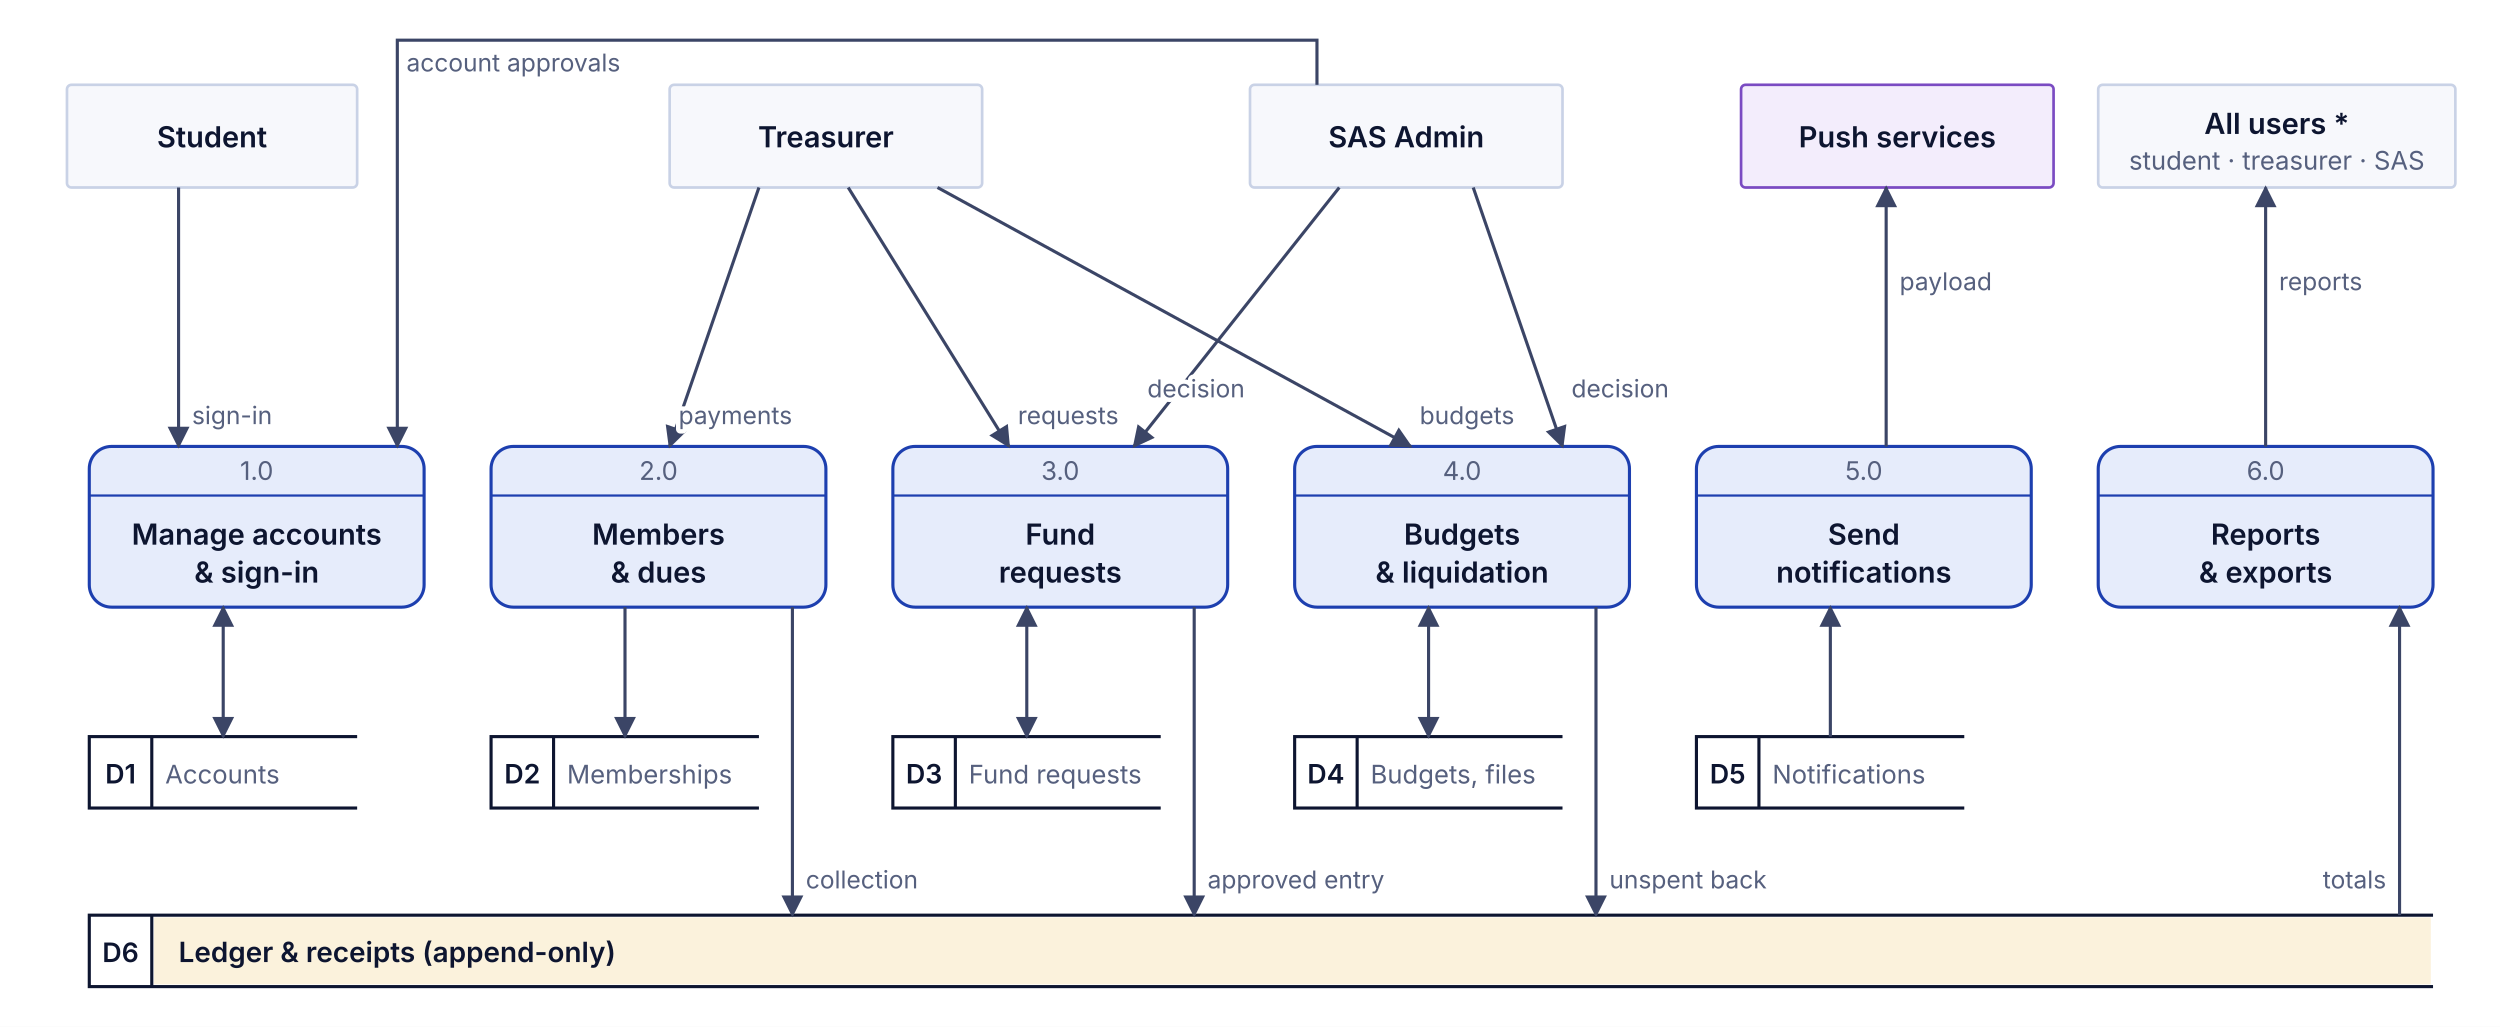
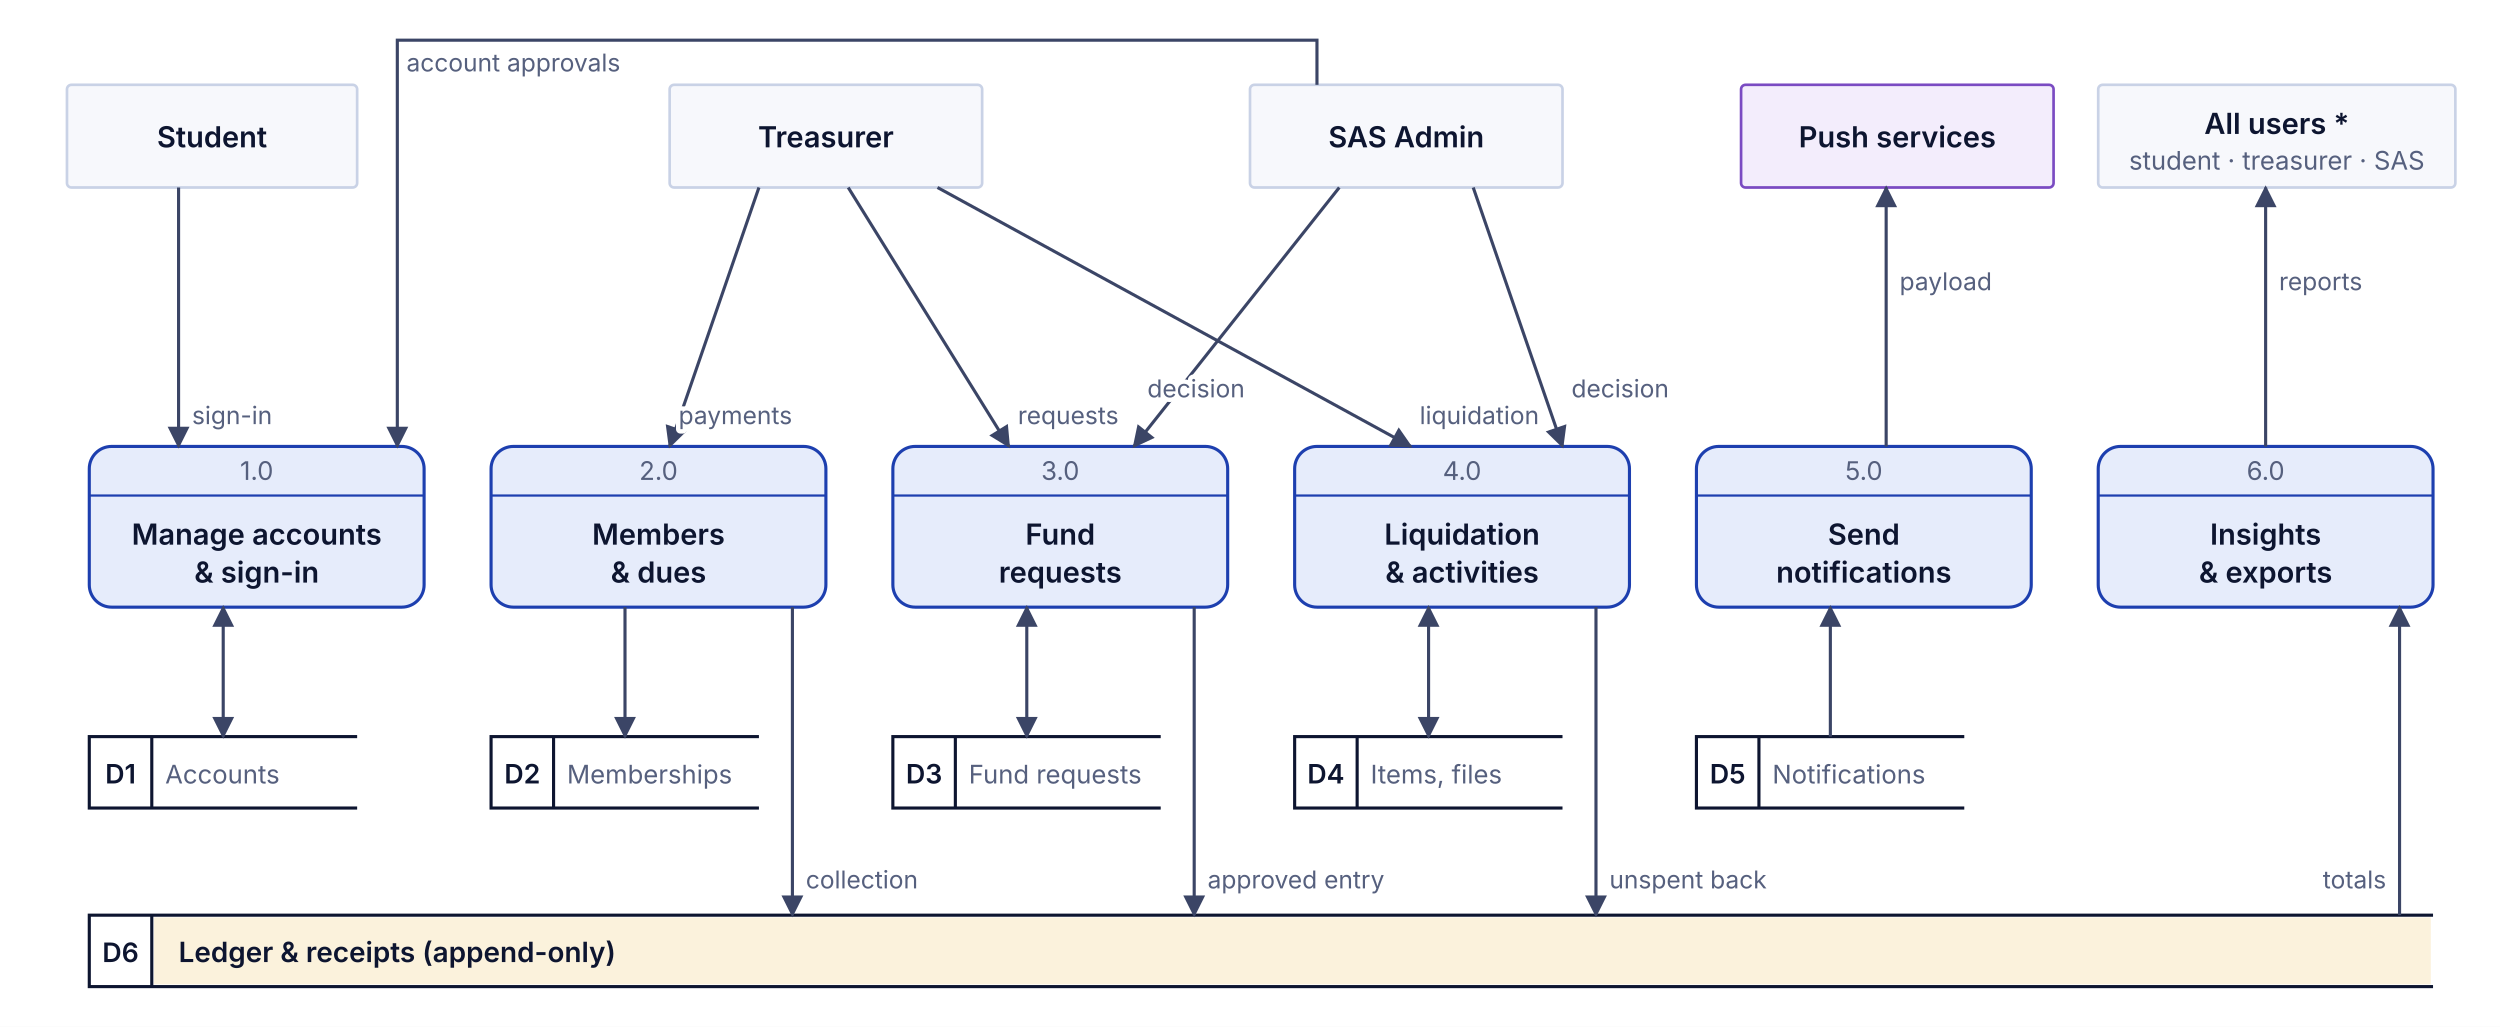
- <svg xmlns="http://www.w3.org/2000/svg" viewBox="0 0 1120 460" role="img" aria-label="Level 1 data flow: six processes (accounts, members and dues, fund requests, budgets and liquidation, notifications, reports) between external entities on top and data stores below; the ledger store receives collections, approved entries and returned cash, and feeds reports." width="1120" height="460">
+ <svg xmlns="http://www.w3.org/2000/svg" viewBox="0 0 1120 460" role="img" aria-label="Level 1 data flow: six processes (accounts, members and dues, fund requests, liquidation, notifications, Insights and exports) between external entities on top and data stores below; the ledger store receives collections, approved entries and returned cash, and feeds reports." width="1120" height="460">
  <defs>
    <marker id="a5" viewBox="0 0 10 10" refX="9" refY="5" markerWidth="7" markerHeight="7" orient="auto-start-reverse">
      <path d="M0,0 L10,5 L0,10 z" fill="rgb(59, 69, 102)" fill-opacity="1" stroke="none" stroke-width="1px" stroke-dasharray="none" stroke-linejoin="miter" stroke-linecap="butt" stroke-opacity="1" opacity="1" font-size="15px" font-weight="400" />
    </marker>
  </defs>
  <rect x="0" y="0" width="1120" height="460" fill="#FFFFFF" />
  <rect x="30" y="38" width="130" height="46" rx="2" fill="rgb(247, 248, 252)" fill-opacity="1" stroke="rgb(201, 210, 230)" stroke-width="1.2px" stroke-dasharray="none" stroke-linejoin="miter" stroke-linecap="butt" stroke-opacity="1" opacity="1" font-size="15px" font-weight="400" />
  <text x="95" y="66" text-anchor="middle" fill="rgb(13, 21, 48)" fill-opacity="1" stroke="none" stroke-width="1px" stroke-dasharray="none" stroke-linejoin="miter" stroke-linecap="butt" stroke-opacity="1" opacity="1" font-size="13px" font-weight="600" font-family="Inter, Arial, Helvetica, sans-serif">Student</text>
  <rect x="300" y="38" width="140" height="46" rx="2" fill="rgb(247, 248, 252)" fill-opacity="1" stroke="rgb(201, 210, 230)" stroke-width="1.2px" stroke-dasharray="none" stroke-linejoin="miter" stroke-linecap="butt" stroke-opacity="1" opacity="1" font-size="15px" font-weight="400" />
  <text x="370" y="66" text-anchor="middle" fill="rgb(13, 21, 48)" fill-opacity="1" stroke="none" stroke-width="1px" stroke-dasharray="none" stroke-linejoin="miter" stroke-linecap="butt" stroke-opacity="1" opacity="1" font-size="13px" font-weight="600" font-family="Inter, Arial, Helvetica, sans-serif">Treasurer</text>
  <rect x="560" y="38" width="140" height="46" rx="2" fill="rgb(247, 248, 252)" fill-opacity="1" stroke="rgb(201, 210, 230)" stroke-width="1.2px" stroke-dasharray="none" stroke-linejoin="miter" stroke-linecap="butt" stroke-opacity="1" opacity="1" font-size="15px" font-weight="400" />
  <text x="630" y="66" text-anchor="middle" fill="rgb(13, 21, 48)" fill-opacity="1" stroke="none" stroke-width="1px" stroke-dasharray="none" stroke-linejoin="miter" stroke-linecap="butt" stroke-opacity="1" opacity="1" font-size="13px" font-weight="600" font-family="Inter, Arial, Helvetica, sans-serif">SAS Admin</text>
  <rect x="780" y="38" width="140" height="46" rx="2" fill="rgb(243, 237, 252)" fill-opacity="1" stroke="rgb(122, 75, 194)" stroke-width="1.2px" stroke-dasharray="none" stroke-linejoin="miter" stroke-linecap="butt" stroke-opacity="1" opacity="1" font-size="15px" font-weight="400" />
  <text x="850" y="66" text-anchor="middle" fill="rgb(13, 21, 48)" fill-opacity="1" stroke="none" stroke-width="1px" stroke-dasharray="none" stroke-linejoin="miter" stroke-linecap="butt" stroke-opacity="1" opacity="1" font-size="13px" font-weight="600" font-family="Inter, Arial, Helvetica, sans-serif">Push services</text>
  <rect x="940" y="38" width="160" height="46" rx="2" fill="rgb(247, 248, 252)" fill-opacity="1" stroke="rgb(201, 210, 230)" stroke-width="1.2px" stroke-dasharray="none" stroke-linejoin="miter" stroke-linecap="butt" stroke-opacity="1" opacity="1" font-size="15px" font-weight="400" />
  <text x="1020" y="60" text-anchor="middle" fill="rgb(13, 21, 48)" fill-opacity="1" stroke="none" stroke-width="1px" stroke-dasharray="none" stroke-linejoin="miter" stroke-linecap="butt" stroke-opacity="1" opacity="1" font-size="13px" font-weight="600" font-family="Inter, Arial, Helvetica, sans-serif">All users *</text>
  <text x="1020" y="76" text-anchor="middle" fill="rgb(86, 96, 126)" fill-opacity="1" stroke="none" stroke-width="1px" stroke-dasharray="none" stroke-linejoin="miter" stroke-linecap="butt" stroke-opacity="1" opacity="1" font-size="11.5px" font-weight="400" font-family="Inter, Arial, Helvetica, sans-serif">student · treasurer · SAS</text>
  <g>
    <rect x="40" y="200" width="150" height="72" rx="10" fill="rgb(230, 236, 251)" fill-opacity="1" stroke="rgb(29, 63, 175)" stroke-width="1.4px" stroke-dasharray="none" stroke-linejoin="miter" stroke-linecap="butt" stroke-opacity="1" opacity="1" font-size="15px" font-weight="400" />
    <line x1="40" y1="222" x2="190" y2="222" stroke="rgb(29, 63, 175)" fill="rgb(0, 0, 0)" fill-opacity="1" stroke-width="1px" stroke-dasharray="none" stroke-linejoin="miter" stroke-linecap="butt" stroke-opacity="1" opacity="1" font-size="15px" font-weight="400" />
    <text x="115" y="215" text-anchor="middle" fill="rgb(86, 96, 126)" fill-opacity="1" stroke="none" stroke-width="1px" stroke-dasharray="none" stroke-linejoin="miter" stroke-linecap="butt" stroke-opacity="1" opacity="1" font-size="11.5px" font-weight="400" font-family="Inter, Arial, Helvetica, sans-serif">1.0</text>
    <text x="115" y="244" text-anchor="middle" fill="rgb(13, 21, 48)" fill-opacity="1" stroke="none" stroke-width="1px" stroke-dasharray="none" stroke-linejoin="miter" stroke-linecap="butt" stroke-opacity="1" opacity="1" font-size="13px" font-weight="600" font-family="Inter, Arial, Helvetica, sans-serif">Manage accounts</text>
    <text x="115" y="261" text-anchor="middle" fill="rgb(13, 21, 48)" fill-opacity="1" stroke="none" stroke-width="1px" stroke-dasharray="none" stroke-linejoin="miter" stroke-linecap="butt" stroke-opacity="1" opacity="1" font-size="13px" font-weight="600" font-family="Inter, Arial, Helvetica, sans-serif">&amp; sign-in</text>
    <rect x="220" y="200" width="150" height="72" rx="10" fill="rgb(230, 236, 251)" fill-opacity="1" stroke="rgb(29, 63, 175)" stroke-width="1.4px" stroke-dasharray="none" stroke-linejoin="miter" stroke-linecap="butt" stroke-opacity="1" opacity="1" font-size="15px" font-weight="400" />
    <line x1="220" y1="222" x2="370" y2="222" stroke="rgb(29, 63, 175)" fill="rgb(0, 0, 0)" fill-opacity="1" stroke-width="1px" stroke-dasharray="none" stroke-linejoin="miter" stroke-linecap="butt" stroke-opacity="1" opacity="1" font-size="15px" font-weight="400" />
    <text x="295" y="215" text-anchor="middle" fill="rgb(86, 96, 126)" fill-opacity="1" stroke="none" stroke-width="1px" stroke-dasharray="none" stroke-linejoin="miter" stroke-linecap="butt" stroke-opacity="1" opacity="1" font-size="11.5px" font-weight="400" font-family="Inter, Arial, Helvetica, sans-serif">2.0</text>
    <text x="295" y="244" text-anchor="middle" fill="rgb(13, 21, 48)" fill-opacity="1" stroke="none" stroke-width="1px" stroke-dasharray="none" stroke-linejoin="miter" stroke-linecap="butt" stroke-opacity="1" opacity="1" font-size="13px" font-weight="600" font-family="Inter, Arial, Helvetica, sans-serif">Members</text>
    <text x="295" y="261" text-anchor="middle" fill="rgb(13, 21, 48)" fill-opacity="1" stroke="none" stroke-width="1px" stroke-dasharray="none" stroke-linejoin="miter" stroke-linecap="butt" stroke-opacity="1" opacity="1" font-size="13px" font-weight="600" font-family="Inter, Arial, Helvetica, sans-serif">&amp; dues</text>
    <rect x="400" y="200" width="150" height="72" rx="10" fill="rgb(230, 236, 251)" fill-opacity="1" stroke="rgb(29, 63, 175)" stroke-width="1.4px" stroke-dasharray="none" stroke-linejoin="miter" stroke-linecap="butt" stroke-opacity="1" opacity="1" font-size="15px" font-weight="400" />
    <line x1="400" y1="222" x2="550" y2="222" stroke="rgb(29, 63, 175)" fill="rgb(0, 0, 0)" fill-opacity="1" stroke-width="1px" stroke-dasharray="none" stroke-linejoin="miter" stroke-linecap="butt" stroke-opacity="1" opacity="1" font-size="15px" font-weight="400" />
    <text x="475" y="215" text-anchor="middle" fill="rgb(86, 96, 126)" fill-opacity="1" stroke="none" stroke-width="1px" stroke-dasharray="none" stroke-linejoin="miter" stroke-linecap="butt" stroke-opacity="1" opacity="1" font-size="11.5px" font-weight="400" font-family="Inter, Arial, Helvetica, sans-serif">3.0</text>
    <text x="475" y="244" text-anchor="middle" fill="rgb(13, 21, 48)" fill-opacity="1" stroke="none" stroke-width="1px" stroke-dasharray="none" stroke-linejoin="miter" stroke-linecap="butt" stroke-opacity="1" opacity="1" font-size="13px" font-weight="600" font-family="Inter, Arial, Helvetica, sans-serif">Fund</text>
    <text x="475" y="261" text-anchor="middle" fill="rgb(13, 21, 48)" fill-opacity="1" stroke="none" stroke-width="1px" stroke-dasharray="none" stroke-linejoin="miter" stroke-linecap="butt" stroke-opacity="1" opacity="1" font-size="13px" font-weight="600" font-family="Inter, Arial, Helvetica, sans-serif">requests</text>
    <rect x="580" y="200" width="150" height="72" rx="10" fill="rgb(230, 236, 251)" fill-opacity="1" stroke="rgb(29, 63, 175)" stroke-width="1.4px" stroke-dasharray="none" stroke-linejoin="miter" stroke-linecap="butt" stroke-opacity="1" opacity="1" font-size="15px" font-weight="400" />
    <line x1="580" y1="222" x2="730" y2="222" stroke="rgb(29, 63, 175)" fill="rgb(0, 0, 0)" fill-opacity="1" stroke-width="1px" stroke-dasharray="none" stroke-linejoin="miter" stroke-linecap="butt" stroke-opacity="1" opacity="1" font-size="15px" font-weight="400" />
    <text x="655" y="215" text-anchor="middle" fill="rgb(86, 96, 126)" fill-opacity="1" stroke="none" stroke-width="1px" stroke-dasharray="none" stroke-linejoin="miter" stroke-linecap="butt" stroke-opacity="1" opacity="1" font-size="11.5px" font-weight="400" font-family="Inter, Arial, Helvetica, sans-serif">4.0</text>
-     <text x="655" y="244" text-anchor="middle" fill="rgb(13, 21, 48)" fill-opacity="1" stroke="none" stroke-width="1px" stroke-dasharray="none" stroke-linejoin="miter" stroke-linecap="butt" stroke-opacity="1" opacity="1" font-size="13px" font-weight="600" font-family="Inter, Arial, Helvetica, sans-serif">Budgets</text>
-     <text x="655" y="261" text-anchor="middle" fill="rgb(13, 21, 48)" fill-opacity="1" stroke="none" stroke-width="1px" stroke-dasharray="none" stroke-linejoin="miter" stroke-linecap="butt" stroke-opacity="1" opacity="1" font-size="13px" font-weight="600" font-family="Inter, Arial, Helvetica, sans-serif">&amp; liquidation</text>
+     <text x="655" y="244" text-anchor="middle" fill="rgb(13, 21, 48)" fill-opacity="1" stroke="none" stroke-width="1px" stroke-dasharray="none" stroke-linejoin="miter" stroke-linecap="butt" stroke-opacity="1" opacity="1" font-size="13px" font-weight="600" font-family="Inter, Arial, Helvetica, sans-serif">Liquidation</text>
+     <text x="655" y="261" text-anchor="middle" fill="rgb(13, 21, 48)" fill-opacity="1" stroke="none" stroke-width="1px" stroke-dasharray="none" stroke-linejoin="miter" stroke-linecap="butt" stroke-opacity="1" opacity="1" font-size="13px" font-weight="600" font-family="Inter, Arial, Helvetica, sans-serif">&amp; activities</text>
    <rect x="760" y="200" width="150" height="72" rx="10" fill="rgb(230, 236, 251)" fill-opacity="1" stroke="rgb(29, 63, 175)" stroke-width="1.4px" stroke-dasharray="none" stroke-linejoin="miter" stroke-linecap="butt" stroke-opacity="1" opacity="1" font-size="15px" font-weight="400" />
    <line x1="760" y1="222" x2="910" y2="222" stroke="rgb(29, 63, 175)" fill="rgb(0, 0, 0)" fill-opacity="1" stroke-width="1px" stroke-dasharray="none" stroke-linejoin="miter" stroke-linecap="butt" stroke-opacity="1" opacity="1" font-size="15px" font-weight="400" />
    <text x="835" y="215" text-anchor="middle" fill="rgb(86, 96, 126)" fill-opacity="1" stroke="none" stroke-width="1px" stroke-dasharray="none" stroke-linejoin="miter" stroke-linecap="butt" stroke-opacity="1" opacity="1" font-size="11.5px" font-weight="400" font-family="Inter, Arial, Helvetica, sans-serif">5.0</text>
    <text x="835" y="244" text-anchor="middle" fill="rgb(13, 21, 48)" fill-opacity="1" stroke="none" stroke-width="1px" stroke-dasharray="none" stroke-linejoin="miter" stroke-linecap="butt" stroke-opacity="1" opacity="1" font-size="13px" font-weight="600" font-family="Inter, Arial, Helvetica, sans-serif">Send</text>
    <text x="835" y="261" text-anchor="middle" fill="rgb(13, 21, 48)" fill-opacity="1" stroke="none" stroke-width="1px" stroke-dasharray="none" stroke-linejoin="miter" stroke-linecap="butt" stroke-opacity="1" opacity="1" font-size="13px" font-weight="600" font-family="Inter, Arial, Helvetica, sans-serif">notifications</text>
    <rect x="940" y="200" width="150" height="72" rx="10" fill="rgb(230, 236, 251)" fill-opacity="1" stroke="rgb(29, 63, 175)" stroke-width="1.4px" stroke-dasharray="none" stroke-linejoin="miter" stroke-linecap="butt" stroke-opacity="1" opacity="1" font-size="15px" font-weight="400" />
    <line x1="940" y1="222" x2="1090" y2="222" stroke="rgb(29, 63, 175)" fill="rgb(0, 0, 0)" fill-opacity="1" stroke-width="1px" stroke-dasharray="none" stroke-linejoin="miter" stroke-linecap="butt" stroke-opacity="1" opacity="1" font-size="15px" font-weight="400" />
    <text x="1015" y="215" text-anchor="middle" fill="rgb(86, 96, 126)" fill-opacity="1" stroke="none" stroke-width="1px" stroke-dasharray="none" stroke-linejoin="miter" stroke-linecap="butt" stroke-opacity="1" opacity="1" font-size="11.5px" font-weight="400" font-family="Inter, Arial, Helvetica, sans-serif">6.0</text>
-     <text x="1015" y="244" text-anchor="middle" fill="rgb(13, 21, 48)" fill-opacity="1" stroke="none" stroke-width="1px" stroke-dasharray="none" stroke-linejoin="miter" stroke-linecap="butt" stroke-opacity="1" opacity="1" font-size="13px" font-weight="600" font-family="Inter, Arial, Helvetica, sans-serif">Reports</text>
+     <text x="1015" y="244" text-anchor="middle" fill="rgb(13, 21, 48)" fill-opacity="1" stroke="none" stroke-width="1px" stroke-dasharray="none" stroke-linejoin="miter" stroke-linecap="butt" stroke-opacity="1" opacity="1" font-size="13px" font-weight="600" font-family="Inter, Arial, Helvetica, sans-serif">Insights</text>
    <text x="1015" y="261" text-anchor="middle" fill="rgb(13, 21, 48)" fill-opacity="1" stroke="none" stroke-width="1px" stroke-dasharray="none" stroke-linejoin="miter" stroke-linecap="butt" stroke-opacity="1" opacity="1" font-size="13px" font-weight="600" font-family="Inter, Arial, Helvetica, sans-serif">&amp; exports</text>
  </g>
  <line x1="80" y1="84" x2="80" y2="200" marker-end="url(#a5)" fill="none" fill-opacity="1" stroke="rgb(59, 69, 102)" stroke-width="1.4px" stroke-dasharray="none" stroke-linejoin="miter" stroke-linecap="butt" stroke-opacity="1" opacity="1" font-size="15px" font-weight="400" />
  <text x="86" y="190" fill="rgb(86, 96, 126)" fill-opacity="1" stroke="rgb(255, 255, 255)" stroke-width="4px" stroke-dasharray="none" stroke-linejoin="round" stroke-linecap="butt" stroke-opacity="1" opacity="1" font-size="11px" font-weight="400" paint-order="stroke" font-family="Inter, Arial, Helvetica, sans-serif">sign-in</text>
  <path d="M590,38 V18 H178 V200" marker-end="url(#a5)" fill="none" fill-opacity="1" stroke="rgb(59, 69, 102)" stroke-width="1.4px" stroke-dasharray="none" stroke-linejoin="miter" stroke-linecap="butt" stroke-opacity="1" opacity="1" font-size="15px" font-weight="400" />
  <text x="230" y="32" text-anchor="middle" fill="rgb(86, 96, 126)" fill-opacity="1" stroke="rgb(255, 255, 255)" stroke-width="4px" stroke-dasharray="none" stroke-linejoin="round" stroke-linecap="butt" stroke-opacity="1" opacity="1" font-size="11px" font-weight="400" paint-order="stroke" font-family="Inter, Arial, Helvetica, sans-serif">account approvals</text>
  <line x1="340" y1="84" x2="300" y2="200" marker-end="url(#a5)" fill="none" fill-opacity="1" stroke="rgb(59, 69, 102)" stroke-width="1.4px" stroke-dasharray="none" stroke-linejoin="miter" stroke-linecap="butt" stroke-opacity="1" opacity="1" font-size="15px" font-weight="400" />
  <text x="304" y="190" fill="rgb(86, 96, 126)" fill-opacity="1" stroke="rgb(255, 255, 255)" stroke-width="4px" stroke-dasharray="none" stroke-linejoin="round" stroke-linecap="butt" stroke-opacity="1" opacity="1" font-size="11px" font-weight="400" paint-order="stroke" font-family="Inter, Arial, Helvetica, sans-serif">payments</text>
  <line x1="380" y1="84" x2="452" y2="200" marker-end="url(#a5)" fill="none" fill-opacity="1" stroke="rgb(59, 69, 102)" stroke-width="1.4px" stroke-dasharray="none" stroke-linejoin="miter" stroke-linecap="butt" stroke-opacity="1" opacity="1" font-size="15px" font-weight="400" />
  <text x="456" y="190" fill="rgb(86, 96, 126)" fill-opacity="1" stroke="rgb(255, 255, 255)" stroke-width="4px" stroke-dasharray="none" stroke-linejoin="round" stroke-linecap="butt" stroke-opacity="1" opacity="1" font-size="11px" font-weight="400" paint-order="stroke" font-family="Inter, Arial, Helvetica, sans-serif">requests</text>
  <line x1="420" y1="84" x2="632" y2="200" marker-end="url(#a5)" fill="none" fill-opacity="1" stroke="rgb(59, 69, 102)" stroke-width="1.4px" stroke-dasharray="none" stroke-linejoin="miter" stroke-linecap="butt" stroke-opacity="1" opacity="1" font-size="15px" font-weight="400" />
-   <text x="636" y="190" fill="rgb(86, 96, 126)" fill-opacity="1" stroke="rgb(255, 255, 255)" stroke-width="4px" stroke-dasharray="none" stroke-linejoin="round" stroke-linecap="butt" stroke-opacity="1" opacity="1" font-size="11px" font-weight="400" paint-order="stroke" font-family="Inter, Arial, Helvetica, sans-serif">budgets</text>
+   <text x="636" y="190" fill="rgb(86, 96, 126)" fill-opacity="1" stroke="rgb(255, 255, 255)" stroke-width="4px" stroke-dasharray="none" stroke-linejoin="round" stroke-linecap="butt" stroke-opacity="1" opacity="1" font-size="11px" font-weight="400" paint-order="stroke" font-family="Inter, Arial, Helvetica, sans-serif">liquidation</text>
  <line x1="600" y1="84" x2="508" y2="200" marker-end="url(#a5)" fill="none" fill-opacity="1" stroke="rgb(59, 69, 102)" stroke-width="1.4px" stroke-dasharray="none" stroke-linejoin="miter" stroke-linecap="butt" stroke-opacity="1" opacity="1" font-size="15px" font-weight="400" />
  <text x="514" y="178" fill="rgb(86, 96, 126)" fill-opacity="1" stroke="rgb(255, 255, 255)" stroke-width="4px" stroke-dasharray="none" stroke-linejoin="round" stroke-linecap="butt" stroke-opacity="1" opacity="1" font-size="11px" font-weight="400" paint-order="stroke" font-family="Inter, Arial, Helvetica, sans-serif">decision</text>
  <line x1="660" y1="84" x2="700" y2="200" marker-end="url(#a5)" fill="none" fill-opacity="1" stroke="rgb(59, 69, 102)" stroke-width="1.4px" stroke-dasharray="none" stroke-linejoin="miter" stroke-linecap="butt" stroke-opacity="1" opacity="1" font-size="15px" font-weight="400" />
  <text x="704" y="178" fill="rgb(86, 96, 126)" fill-opacity="1" stroke="rgb(255, 255, 255)" stroke-width="4px" stroke-dasharray="none" stroke-linejoin="round" stroke-linecap="butt" stroke-opacity="1" opacity="1" font-size="11px" font-weight="400" paint-order="stroke" font-family="Inter, Arial, Helvetica, sans-serif">decision</text>
  <line x1="845" y1="200" x2="845" y2="84" marker-end="url(#a5)" fill="none" fill-opacity="1" stroke="rgb(59, 69, 102)" stroke-width="1.4px" stroke-dasharray="none" stroke-linejoin="miter" stroke-linecap="butt" stroke-opacity="1" opacity="1" font-size="15px" font-weight="400" />
  <text x="851" y="130" fill="rgb(86, 96, 126)" fill-opacity="1" stroke="rgb(255, 255, 255)" stroke-width="4px" stroke-dasharray="none" stroke-linejoin="round" stroke-linecap="butt" stroke-opacity="1" opacity="1" font-size="11px" font-weight="400" paint-order="stroke" font-family="Inter, Arial, Helvetica, sans-serif">payload</text>
  <line x1="1015" y1="200" x2="1015" y2="84" marker-end="url(#a5)" fill="none" fill-opacity="1" stroke="rgb(59, 69, 102)" stroke-width="1.4px" stroke-dasharray="none" stroke-linejoin="miter" stroke-linecap="butt" stroke-opacity="1" opacity="1" font-size="15px" font-weight="400" />
  <text x="1021" y="130" fill="rgb(86, 96, 126)" fill-opacity="1" stroke="rgb(255, 255, 255)" stroke-width="4px" stroke-dasharray="none" stroke-linejoin="round" stroke-linecap="butt" stroke-opacity="1" opacity="1" font-size="11px" font-weight="400" paint-order="stroke" font-family="Inter, Arial, Helvetica, sans-serif">reports</text>
  <g>
    <path d="M160,330 H40 V362 H160 M68,330 V362" fill="none" fill-opacity="1" stroke="rgb(13, 21, 48)" stroke-width="1.4px" stroke-dasharray="none" stroke-linejoin="miter" stroke-linecap="butt" stroke-opacity="1" opacity="1" font-size="15px" font-weight="400" />
    <text x="54" y="351" text-anchor="middle" fill="rgb(13, 21, 48)" fill-opacity="1" stroke="none" stroke-width="1px" stroke-dasharray="none" stroke-linejoin="miter" stroke-linecap="butt" stroke-opacity="1" opacity="1" font-size="12px" font-weight="600" font-family="Inter, Arial, Helvetica, sans-serif">D1</text>
    <text x="74" y="351" fill="rgb(86, 96, 126)" fill-opacity="1" stroke="none" stroke-width="1px" stroke-dasharray="none" stroke-linejoin="miter" stroke-linecap="butt" stroke-opacity="1" opacity="1" font-size="11.5px" font-weight="400" font-family="Inter, Arial, Helvetica, sans-serif">Accounts</text>
    <path d="M340,330 H220 V362 H340 M248,330 V362" fill="none" fill-opacity="1" stroke="rgb(13, 21, 48)" stroke-width="1.4px" stroke-dasharray="none" stroke-linejoin="miter" stroke-linecap="butt" stroke-opacity="1" opacity="1" font-size="15px" font-weight="400" />
    <text x="234" y="351" text-anchor="middle" fill="rgb(13, 21, 48)" fill-opacity="1" stroke="none" stroke-width="1px" stroke-dasharray="none" stroke-linejoin="miter" stroke-linecap="butt" stroke-opacity="1" opacity="1" font-size="12px" font-weight="600" font-family="Inter, Arial, Helvetica, sans-serif">D2</text>
    <text x="254" y="351" fill="rgb(86, 96, 126)" fill-opacity="1" stroke="none" stroke-width="1px" stroke-dasharray="none" stroke-linejoin="miter" stroke-linecap="butt" stroke-opacity="1" opacity="1" font-size="11.5px" font-weight="400" font-family="Inter, Arial, Helvetica, sans-serif">Memberships</text>
    <path d="M520,330 H400 V362 H520 M428,330 V362" fill="none" fill-opacity="1" stroke="rgb(13, 21, 48)" stroke-width="1.4px" stroke-dasharray="none" stroke-linejoin="miter" stroke-linecap="butt" stroke-opacity="1" opacity="1" font-size="15px" font-weight="400" />
    <text x="414" y="351" text-anchor="middle" fill="rgb(13, 21, 48)" fill-opacity="1" stroke="none" stroke-width="1px" stroke-dasharray="none" stroke-linejoin="miter" stroke-linecap="butt" stroke-opacity="1" opacity="1" font-size="12px" font-weight="600" font-family="Inter, Arial, Helvetica, sans-serif">D3</text>
    <text x="434" y="351" fill="rgb(86, 96, 126)" fill-opacity="1" stroke="none" stroke-width="1px" stroke-dasharray="none" stroke-linejoin="miter" stroke-linecap="butt" stroke-opacity="1" opacity="1" font-size="11.5px" font-weight="400" font-family="Inter, Arial, Helvetica, sans-serif">Fund requests</text>
    <path d="M700,330 H580 V362 H700 M608,330 V362" fill="none" fill-opacity="1" stroke="rgb(13, 21, 48)" stroke-width="1.4px" stroke-dasharray="none" stroke-linejoin="miter" stroke-linecap="butt" stroke-opacity="1" opacity="1" font-size="15px" font-weight="400" />
    <text x="594" y="351" text-anchor="middle" fill="rgb(13, 21, 48)" fill-opacity="1" stroke="none" stroke-width="1px" stroke-dasharray="none" stroke-linejoin="miter" stroke-linecap="butt" stroke-opacity="1" opacity="1" font-size="12px" font-weight="600" font-family="Inter, Arial, Helvetica, sans-serif">D4</text>
-     <text x="614" y="351" fill="rgb(86, 96, 126)" fill-opacity="1" stroke="none" stroke-width="1px" stroke-dasharray="none" stroke-linejoin="miter" stroke-linecap="butt" stroke-opacity="1" opacity="1" font-size="11.5px" font-weight="400" font-family="Inter, Arial, Helvetica, sans-serif">Budgets, files</text>
+     <text x="614" y="351" fill="rgb(86, 96, 126)" fill-opacity="1" stroke="none" stroke-width="1px" stroke-dasharray="none" stroke-linejoin="miter" stroke-linecap="butt" stroke-opacity="1" opacity="1" font-size="11.5px" font-weight="400" font-family="Inter, Arial, Helvetica, sans-serif">Items, files</text>
    <path d="M880,330 H760 V362 H880 M788,330 V362" fill="none" fill-opacity="1" stroke="rgb(13, 21, 48)" stroke-width="1.4px" stroke-dasharray="none" stroke-linejoin="miter" stroke-linecap="butt" stroke-opacity="1" opacity="1" font-size="15px" font-weight="400" />
    <text x="774" y="351" text-anchor="middle" fill="rgb(13, 21, 48)" fill-opacity="1" stroke="none" stroke-width="1px" stroke-dasharray="none" stroke-linejoin="miter" stroke-linecap="butt" stroke-opacity="1" opacity="1" font-size="12px" font-weight="600" font-family="Inter, Arial, Helvetica, sans-serif">D5</text>
    <text x="794" y="351" fill="rgb(86, 96, 126)" fill-opacity="1" stroke="none" stroke-width="1px" stroke-dasharray="none" stroke-linejoin="miter" stroke-linecap="butt" stroke-opacity="1" opacity="1" font-size="11.5px" font-weight="400" font-family="Inter, Arial, Helvetica, sans-serif">Notifications</text>
  </g>
  <line x1="100" y1="272" x2="100" y2="330" marker-start="url(#a5)" marker-end="url(#a5)" fill="none" fill-opacity="1" stroke="rgb(59, 69, 102)" stroke-width="1.4px" stroke-dasharray="none" stroke-linejoin="miter" stroke-linecap="butt" stroke-opacity="1" opacity="1" font-size="15px" font-weight="400" />
  <line x1="280" y1="272" x2="280" y2="330" marker-end="url(#a5)" fill="none" fill-opacity="1" stroke="rgb(59, 69, 102)" stroke-width="1.4px" stroke-dasharray="none" stroke-linejoin="miter" stroke-linecap="butt" stroke-opacity="1" opacity="1" font-size="15px" font-weight="400" />
  <line x1="460" y1="272" x2="460" y2="330" marker-start="url(#a5)" marker-end="url(#a5)" fill="none" fill-opacity="1" stroke="rgb(59, 69, 102)" stroke-width="1.4px" stroke-dasharray="none" stroke-linejoin="miter" stroke-linecap="butt" stroke-opacity="1" opacity="1" font-size="15px" font-weight="400" />
  <line x1="640" y1="272" x2="640" y2="330" marker-start="url(#a5)" marker-end="url(#a5)" fill="none" fill-opacity="1" stroke="rgb(59, 69, 102)" stroke-width="1.4px" stroke-dasharray="none" stroke-linejoin="miter" stroke-linecap="butt" stroke-opacity="1" opacity="1" font-size="15px" font-weight="400" />
  <line x1="820" y1="330" x2="820" y2="272" marker-end="url(#a5)" fill="none" fill-opacity="1" stroke="rgb(59, 69, 102)" stroke-width="1.4px" stroke-dasharray="none" stroke-linejoin="miter" stroke-linecap="butt" stroke-opacity="1" opacity="1" font-size="15px" font-weight="400" />
  <path d="M1090,410 H40 V442 H1090 M68,410 V442" fill="none" fill-opacity="1" stroke="rgb(13, 21, 48)" stroke-width="1.4px" stroke-dasharray="none" stroke-linejoin="miter" stroke-linecap="butt" stroke-opacity="1" opacity="1" font-size="15px" font-weight="400" />
  <rect x="69" y="411" width="1020" height="30" fill="rgb(251, 242, 220)" fill-opacity="1" stroke="none" stroke-width="1px" stroke-dasharray="none" stroke-linejoin="miter" stroke-linecap="butt" stroke-opacity="1" opacity="1" font-size="15px" font-weight="400" />
  <text x="54" y="431" text-anchor="middle" fill="rgb(13, 21, 48)" fill-opacity="1" stroke="none" stroke-width="1px" stroke-dasharray="none" stroke-linejoin="miter" stroke-linecap="butt" stroke-opacity="1" opacity="1" font-size="12px" font-weight="600" font-family="Inter, Arial, Helvetica, sans-serif">D6</text>
  <text x="80" y="431" fill="rgb(13, 21, 48)" fill-opacity="1" stroke="none" stroke-width="1px" stroke-dasharray="none" stroke-linejoin="miter" stroke-linecap="butt" stroke-opacity="1" opacity="1" font-size="12.5px" font-weight="600" font-family="Inter, Arial, Helvetica, sans-serif">Ledger &amp; receipts (append-only)</text>
  <line x1="355" y1="272" x2="355" y2="410" marker-end="url(#a5)" fill="none" fill-opacity="1" stroke="rgb(59, 69, 102)" stroke-width="1.4px" stroke-dasharray="none" stroke-linejoin="miter" stroke-linecap="butt" stroke-opacity="1" opacity="1" font-size="15px" font-weight="400" />
  <text x="361" y="398" fill="rgb(86, 96, 126)" fill-opacity="1" stroke="rgb(255, 255, 255)" stroke-width="4px" stroke-dasharray="none" stroke-linejoin="round" stroke-linecap="butt" stroke-opacity="1" opacity="1" font-size="11px" font-weight="400" paint-order="stroke" font-family="Inter, Arial, Helvetica, sans-serif">collection</text>
  <line x1="535" y1="272" x2="535" y2="410" marker-end="url(#a5)" fill="none" fill-opacity="1" stroke="rgb(59, 69, 102)" stroke-width="1.4px" stroke-dasharray="none" stroke-linejoin="miter" stroke-linecap="butt" stroke-opacity="1" opacity="1" font-size="15px" font-weight="400" />
  <text x="541" y="398" fill="rgb(86, 96, 126)" fill-opacity="1" stroke="rgb(255, 255, 255)" stroke-width="4px" stroke-dasharray="none" stroke-linejoin="round" stroke-linecap="butt" stroke-opacity="1" opacity="1" font-size="11px" font-weight="400" paint-order="stroke" font-family="Inter, Arial, Helvetica, sans-serif">approved entry</text>
  <line x1="715" y1="272" x2="715" y2="410" marker-end="url(#a5)" fill="none" fill-opacity="1" stroke="rgb(59, 69, 102)" stroke-width="1.4px" stroke-dasharray="none" stroke-linejoin="miter" stroke-linecap="butt" stroke-opacity="1" opacity="1" font-size="15px" font-weight="400" />
  <text x="721" y="398" fill="rgb(86, 96, 126)" fill-opacity="1" stroke="rgb(255, 255, 255)" stroke-width="4px" stroke-dasharray="none" stroke-linejoin="round" stroke-linecap="butt" stroke-opacity="1" opacity="1" font-size="11px" font-weight="400" paint-order="stroke" font-family="Inter, Arial, Helvetica, sans-serif">unspent back</text>
  <line x1="1075" y1="410" x2="1075" y2="272" marker-end="url(#a5)" fill="none" fill-opacity="1" stroke="rgb(59, 69, 102)" stroke-width="1.4px" stroke-dasharray="none" stroke-linejoin="miter" stroke-linecap="butt" stroke-opacity="1" opacity="1" font-size="15px" font-weight="400" />
  <text x="1069" y="398" text-anchor="end" fill="rgb(86, 96, 126)" fill-opacity="1" stroke="rgb(255, 255, 255)" stroke-width="4px" stroke-dasharray="none" stroke-linejoin="round" stroke-linecap="butt" stroke-opacity="1" opacity="1" font-size="11px" font-weight="400" paint-order="stroke" font-family="Inter, Arial, Helvetica, sans-serif">totals</text>
</svg>
